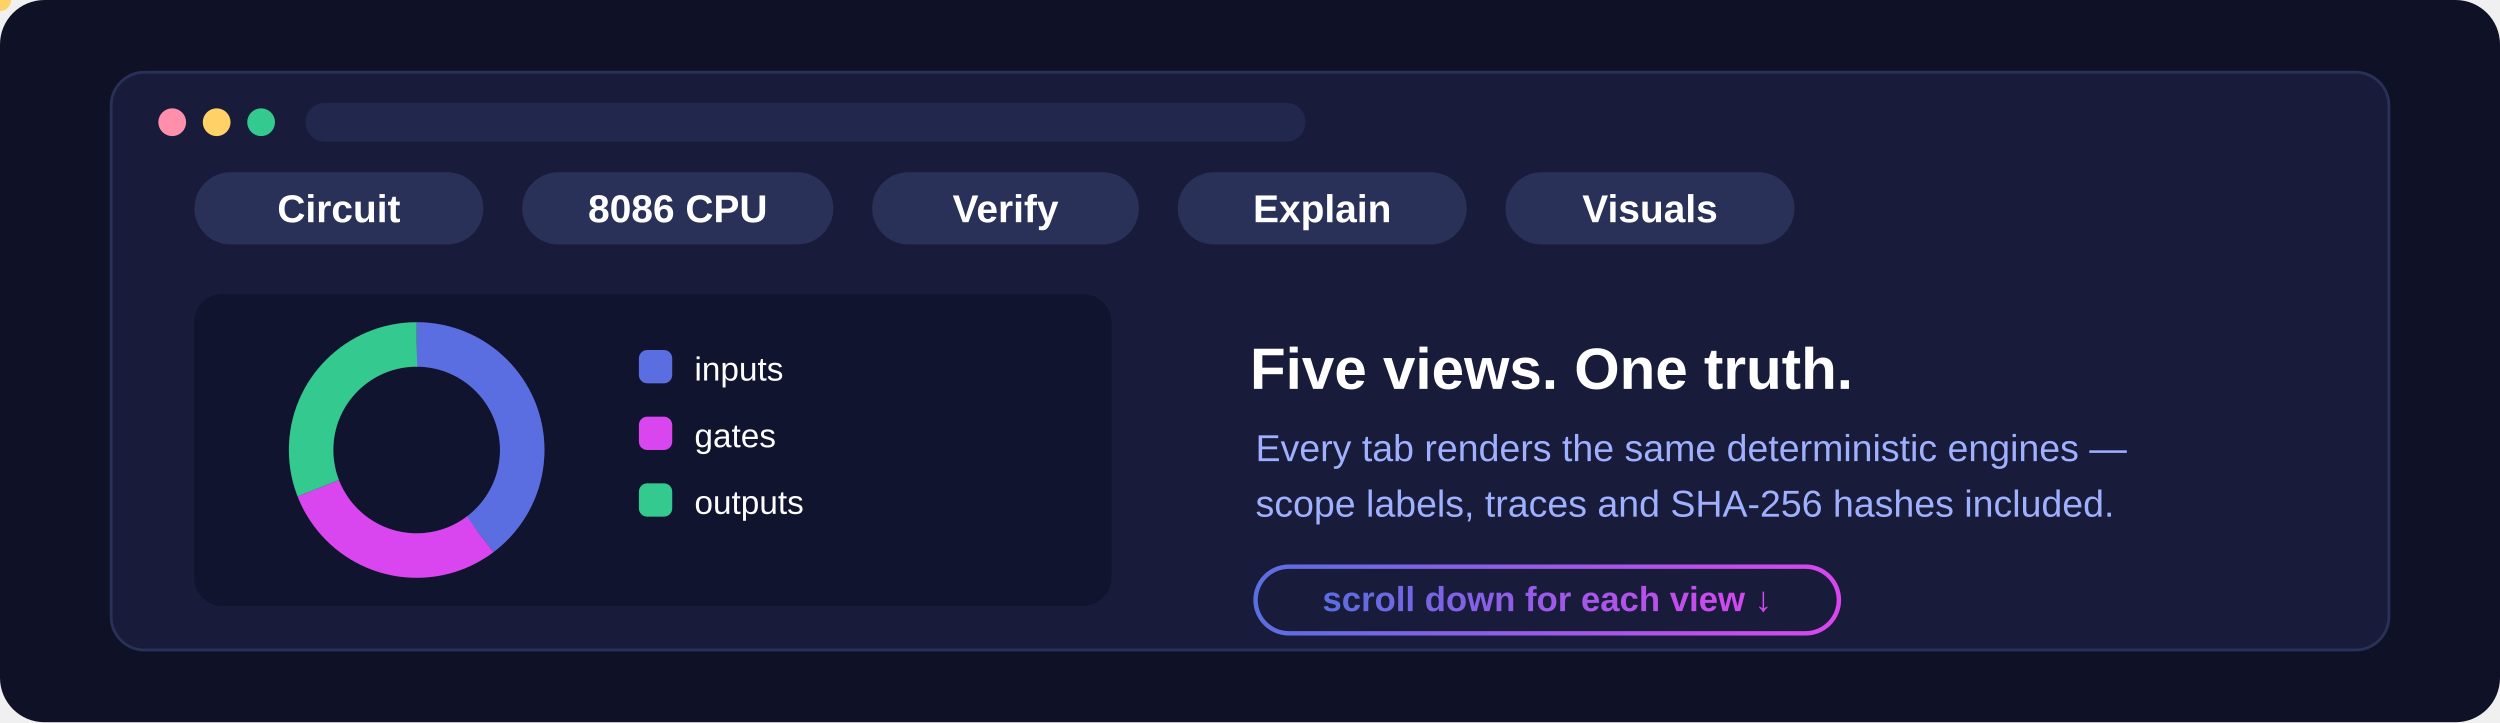
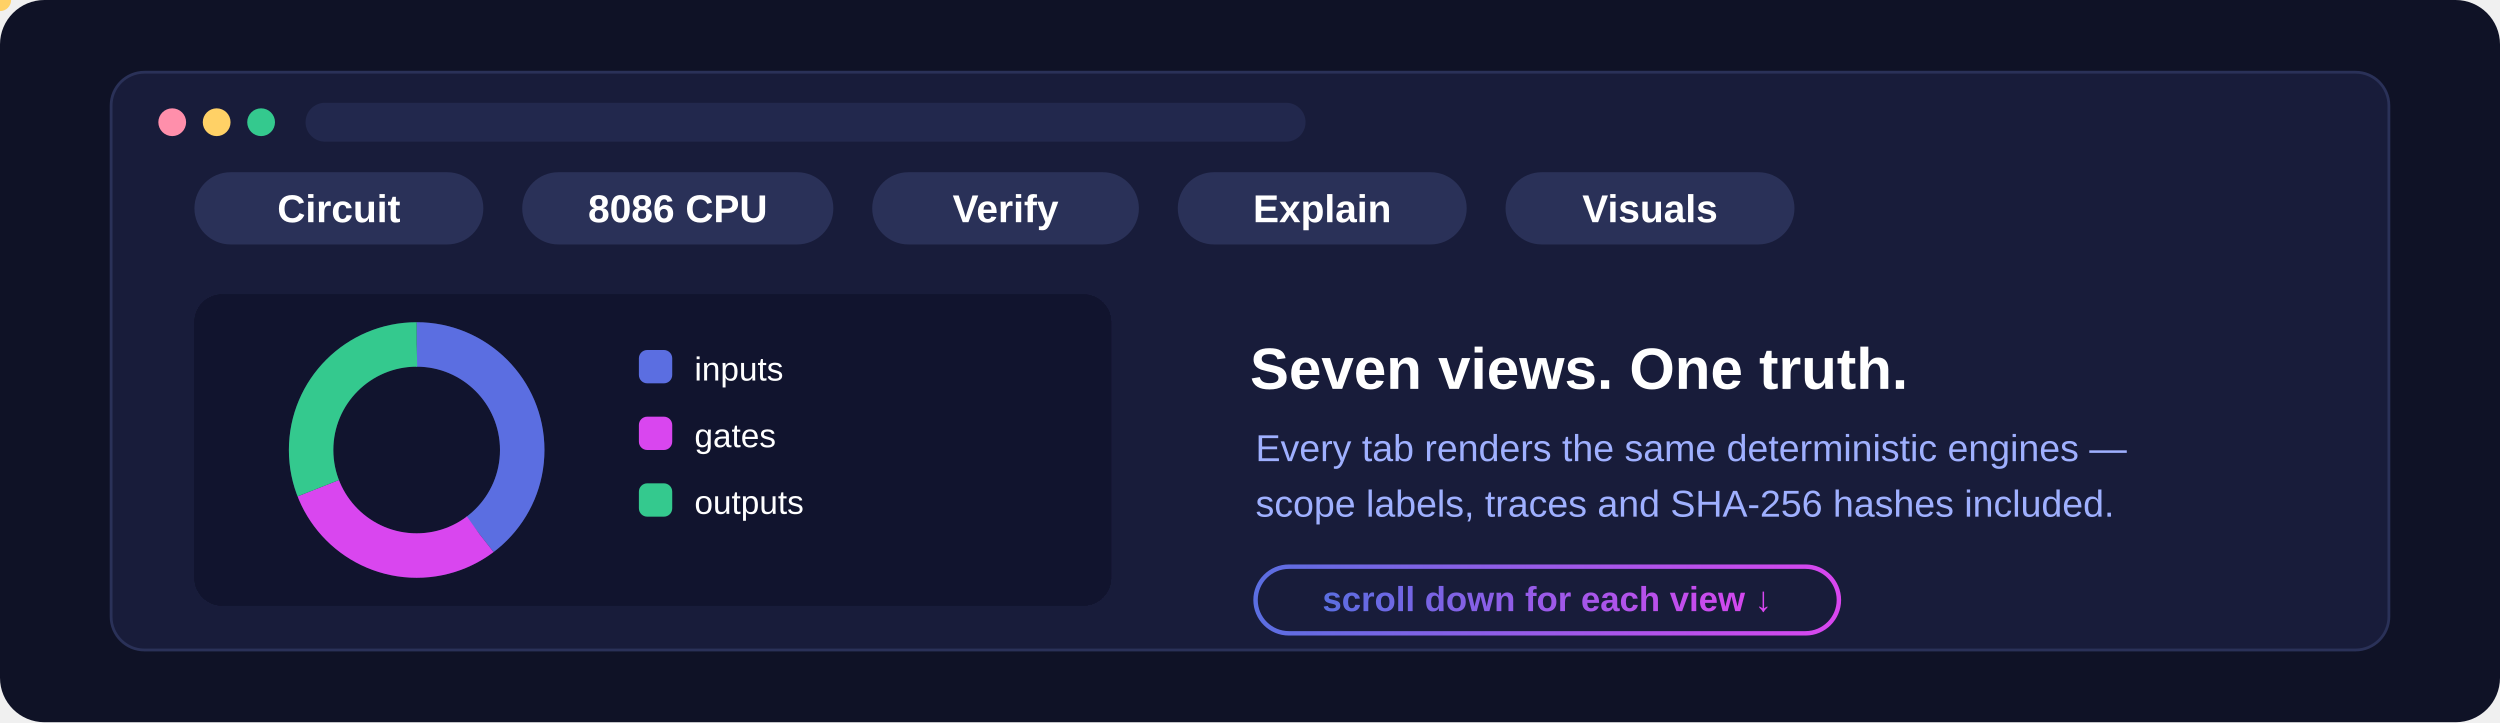
<svg xmlns="http://www.w3.org/2000/svg" viewBox="0 0 900 260" width="900" height="260" role="img" aria-label="Animated tour of the five workspace views: Circuit, 8086 CPU, Verify, Explain, Visuals">
  <defs>
    <linearGradient id="tourGrad" x1="0" y1="0" x2="1" y2="0">
      <stop offset="0" stop-color="#5b6ee1" />
      <stop offset="1" stop-color="#d946ef" />
    </linearGradient>
  </defs>
  <rect width="900" height="260" rx="16" fill="#0f1226" />
  <rect x="40" y="26" width="820" height="208" rx="12" fill="#181c3a" stroke="#2a3158" />
  <circle cx="62" cy="44" r="5" fill="#ff8fab" />
  <circle cx="78" cy="44" r="5" fill="#ffd166" />
  <circle cx="94" cy="44" r="5" fill="#34c98e" />
  <rect x="110" y="37" width="360" height="14" rx="7" fill="#22284d" />
  <g font-family="Segoe UI, Arial, sans-serif" font-size="14" font-weight="700">
    <g>
      <rect x="70" y="62" width="104" height="26" rx="13" fill="#2a3158">
        <animate attributeName="fill" values="#5b6ee1;#2a3158;#2a3158;#2a3158;#2a3158;#5b6ee1" keyTimes="0;0.18;0.38;0.58;0.78;1" dur="12s" repeatCount="indefinite" />
      </rect>
      <text x="122" y="80" text-anchor="middle" fill="#ffffff">Circuit</text>
    </g>
    <g>
      <rect x="188" y="62" width="112" height="26" rx="13" fill="#2a3158">
        <animate attributeName="fill" values="#2a3158;#5b6ee1;#2a3158;#2a3158;#2a3158;#2a3158" keyTimes="0;0.02;0.22;0.38;1;1" dur="12s" repeatCount="indefinite" />
      </rect>
      <text x="244" y="80" text-anchor="middle" fill="#ffffff">8086 CPU</text>
    </g>
    <g>
      <rect x="314" y="62" width="96" height="26" rx="13" fill="#2a3158">
        <animate attributeName="fill" values="#2a3158;#2a3158;#5b6ee1;#2a3158;#2a3158;#2a3158" keyTimes="0;0.2;0.22;0.42;0.58;1" dur="12s" repeatCount="indefinite" />
      </rect>
      <text x="362" y="80" text-anchor="middle" fill="#ffffff">Verify</text>
    </g>
    <g>
      <rect x="424" y="62" width="104" height="26" rx="13" fill="#2a3158">
        <animate attributeName="fill" values="#2a3158;#2a3158;#2a3158;#5b6ee1;#2a3158;#2a3158" keyTimes="0;0.4;0.42;0.62;0.78;1" dur="12s" repeatCount="indefinite" />
      </rect>
      <text x="476" y="80" text-anchor="middle" fill="#ffffff">Explain</text>
    </g>
    <g>
      <rect x="542" y="62" width="104" height="26" rx="13" fill="#2a3158">
        <animate attributeName="fill" values="#2a3158;#2a3158;#2a3158;#2a3158;#5b6ee1;#2a3158" keyTimes="0;0.6;0.62;0.82;0.98;1" dur="12s" repeatCount="indefinite" />
      </rect>
      <text x="594" y="80" text-anchor="middle" fill="#ffffff">Visuals</text>
    </g>
  </g>
  <g>
    <rect x="70" y="106" width="330" height="112" rx="10" fill="#11142e" />
    <g stroke="#2a3158" stroke-width="2" fill="none">
      <path id="tA" d="M 92 140 H 150 V 168 H 210" />
      <path d="M 92 178 H 150 V 150 H 210" />
    </g>
    <rect x="210" y="146" width="42" height="26" rx="6" fill="#5b6ee1" />
    <text x="231" y="163" font-size="11" fill="#ffffff" text-anchor="middle" font-family="Segoe UI, Arial, sans-serif">XOR</text>
    <circle r="4" fill="#ffd166">
      <animateMotion dur="2.4s" repeatCount="indefinite">
        <mpath href="#tA" />
      </animateMotion>
    </circle>
    <rect x="270" y="146" width="60" height="26" rx="6" fill="#1c2150" stroke="#34c98e" />
    <text x="300" y="163" font-size="11" fill="#34c98e" text-anchor="middle" font-family="Segoe UI, Arial, sans-serif">out=1</text>
    <animate attributeName="opacity" values="1;1;0;0;0;1" keyTimes="0;0.18;0.24;0.94;1;1" dur="12s" repeatCount="indefinite" />
  </g>
  <g>
    <rect x="70" y="106" width="330" height="112" rx="10" fill="#11142e" />
    <g font-family="Consolas, monospace" font-size="13" fill="#9fb0ff">
      <text x="100" y="134">AX = 000F</text>
      <text x="100" y="158">BX = 0001</text>
      <text x="100" y="182">CX = 0000</text>
    </g>
    <rect x="240" y="122" width="130" height="70" rx="8" fill="#0c0f24" />
    <polyline points="252,176 272,176 272,140 292,140 292,176 312,176 312,140 332,140 332,176 352,176" fill="none" stroke="#34c98e" stroke-width="2.5" />
    <animate attributeName="opacity" values="0;0;1;1;0;0" keyTimes="0;0.20;0.24;0.40;0.44;1" dur="12s" repeatCount="indefinite" />
  </g>
  <g>
    <rect x="70" y="106" width="330" height="112" rx="10" fill="#11142e" />
    <rect x="120" y="132" width="120" height="42" rx="10" fill="#103b2e" stroke="#34c98e" />
    <text x="180" y="159" font-size="17" font-weight="800" fill="#34c98e" text-anchor="middle" font-family="Segoe UI, Arial, sans-serif">PASS</text>
    <rect x="260" y="132" width="130" height="42" rx="10" fill="#40131a" stroke="#ff8fab" />
    <text x="325" y="159" font-size="17" font-weight="800" fill="#ff8fab" text-anchor="middle" font-family="Segoe UI, Arial, sans-serif">FAIL→fix</text>
    <animate attributeName="opacity" values="0;0;1;1;0;0" keyTimes="0;0.40;0.44;0.60;0.64;1" dur="12s" repeatCount="indefinite" />
  </g>
  <g>
    <rect x="70" y="106" width="330" height="112" rx="10" fill="#11142e" />
    <rect x="96" y="126" width="180" height="34" rx="10" fill="#eef1ff" />
    <text x="106" y="147" font-size="12" fill="#2d3561" font-family="Segoe UI, Arial, sans-serif">why did the FSM fail?</text>
    <rect x="140" y="170" width="220" height="34" rx="10" fill="#5b6ee1" />
    <text x="150" y="191" font-size="12" fill="#ffffff" font-family="Segoe UI, Arial, sans-serif">counterexample: input 1,0,1 ⚙️</text>
    <animate attributeName="opacity" values="0;0;1;1;0;0" keyTimes="0;0.60;0.64;0.80;0.84;1" dur="12s" repeatCount="indefinite" />
  </g>
  <g>
    <rect x="70" y="106" width="330" height="112" rx="10" fill="#11142e" />
    <circle cx="150" cy="162" r="38" fill="none" stroke="#2a3158" stroke-width="16" />
    <circle cx="150" cy="162" r="38" fill="none" stroke="#5b6ee1" stroke-width="16" stroke-dasharray="95 344" transform="rotate(-90 150 162)" />
    <circle cx="150" cy="162" r="38" fill="none" stroke="#d946ef" stroke-width="16" stroke-dasharray="70 369" stroke-dashoffset="-95" transform="rotate(-90 150 162)" />
    <circle cx="150" cy="162" r="38" fill="none" stroke="#34c98e" stroke-width="16" stroke-dasharray="120 319" stroke-dashoffset="-165" transform="rotate(-90 150 162)" />
    <g fill="#ffffff" font-family="Segoe UI, Arial, sans-serif" font-size="12">
      <rect x="230" y="126" width="12" height="12" rx="3" fill="#5b6ee1" />
      <text x="250" y="137">inputs</text>
      <rect x="230" y="150" width="12" height="12" rx="3" fill="#d946ef" />
      <text x="250" y="161">gates</text>
      <rect x="230" y="174" width="12" height="12" rx="3" fill="#34c98e" />
      <text x="250" y="185">outputs</text>
    </g>
    <animate attributeName="opacity" values="0;0;1;1;0;0" keyTimes="0;0.80;0.84;0.96;1;1" dur="12s" repeatCount="indefinite" />
  </g>
  <g font-family="Segoe UI, Arial, sans-serif">
-     <text x="450" y="140" font-size="21" font-weight="800" fill="#ffffff">Five views. One truth.</text>
+     <text x="450" y="140" font-size="21" font-weight="800" fill="#ffffff">Seven views. One truth.</text>
    <text x="452" y="166" font-size="13.5" fill="#9fb0ff">Every tab renders the same deterministic engines —</text>
    <text x="452" y="186" font-size="13.5" fill="#9fb0ff">scope labels, traces and SHA-256 hashes included.</text>
    <rect x="452" y="204" width="210" height="24" rx="12" fill="none" stroke="url(#tourGrad)" stroke-width="1.6">
      <animate attributeName="stroke-width" values="1.6;2.6;1.6" dur="2.4s" repeatCount="indefinite" />
    </rect>
    <text x="557" y="220" font-size="12.5" font-weight="700" fill="url(#tourGrad)" text-anchor="middle">scroll down for each view ↓</text>
  </g>
</svg>
